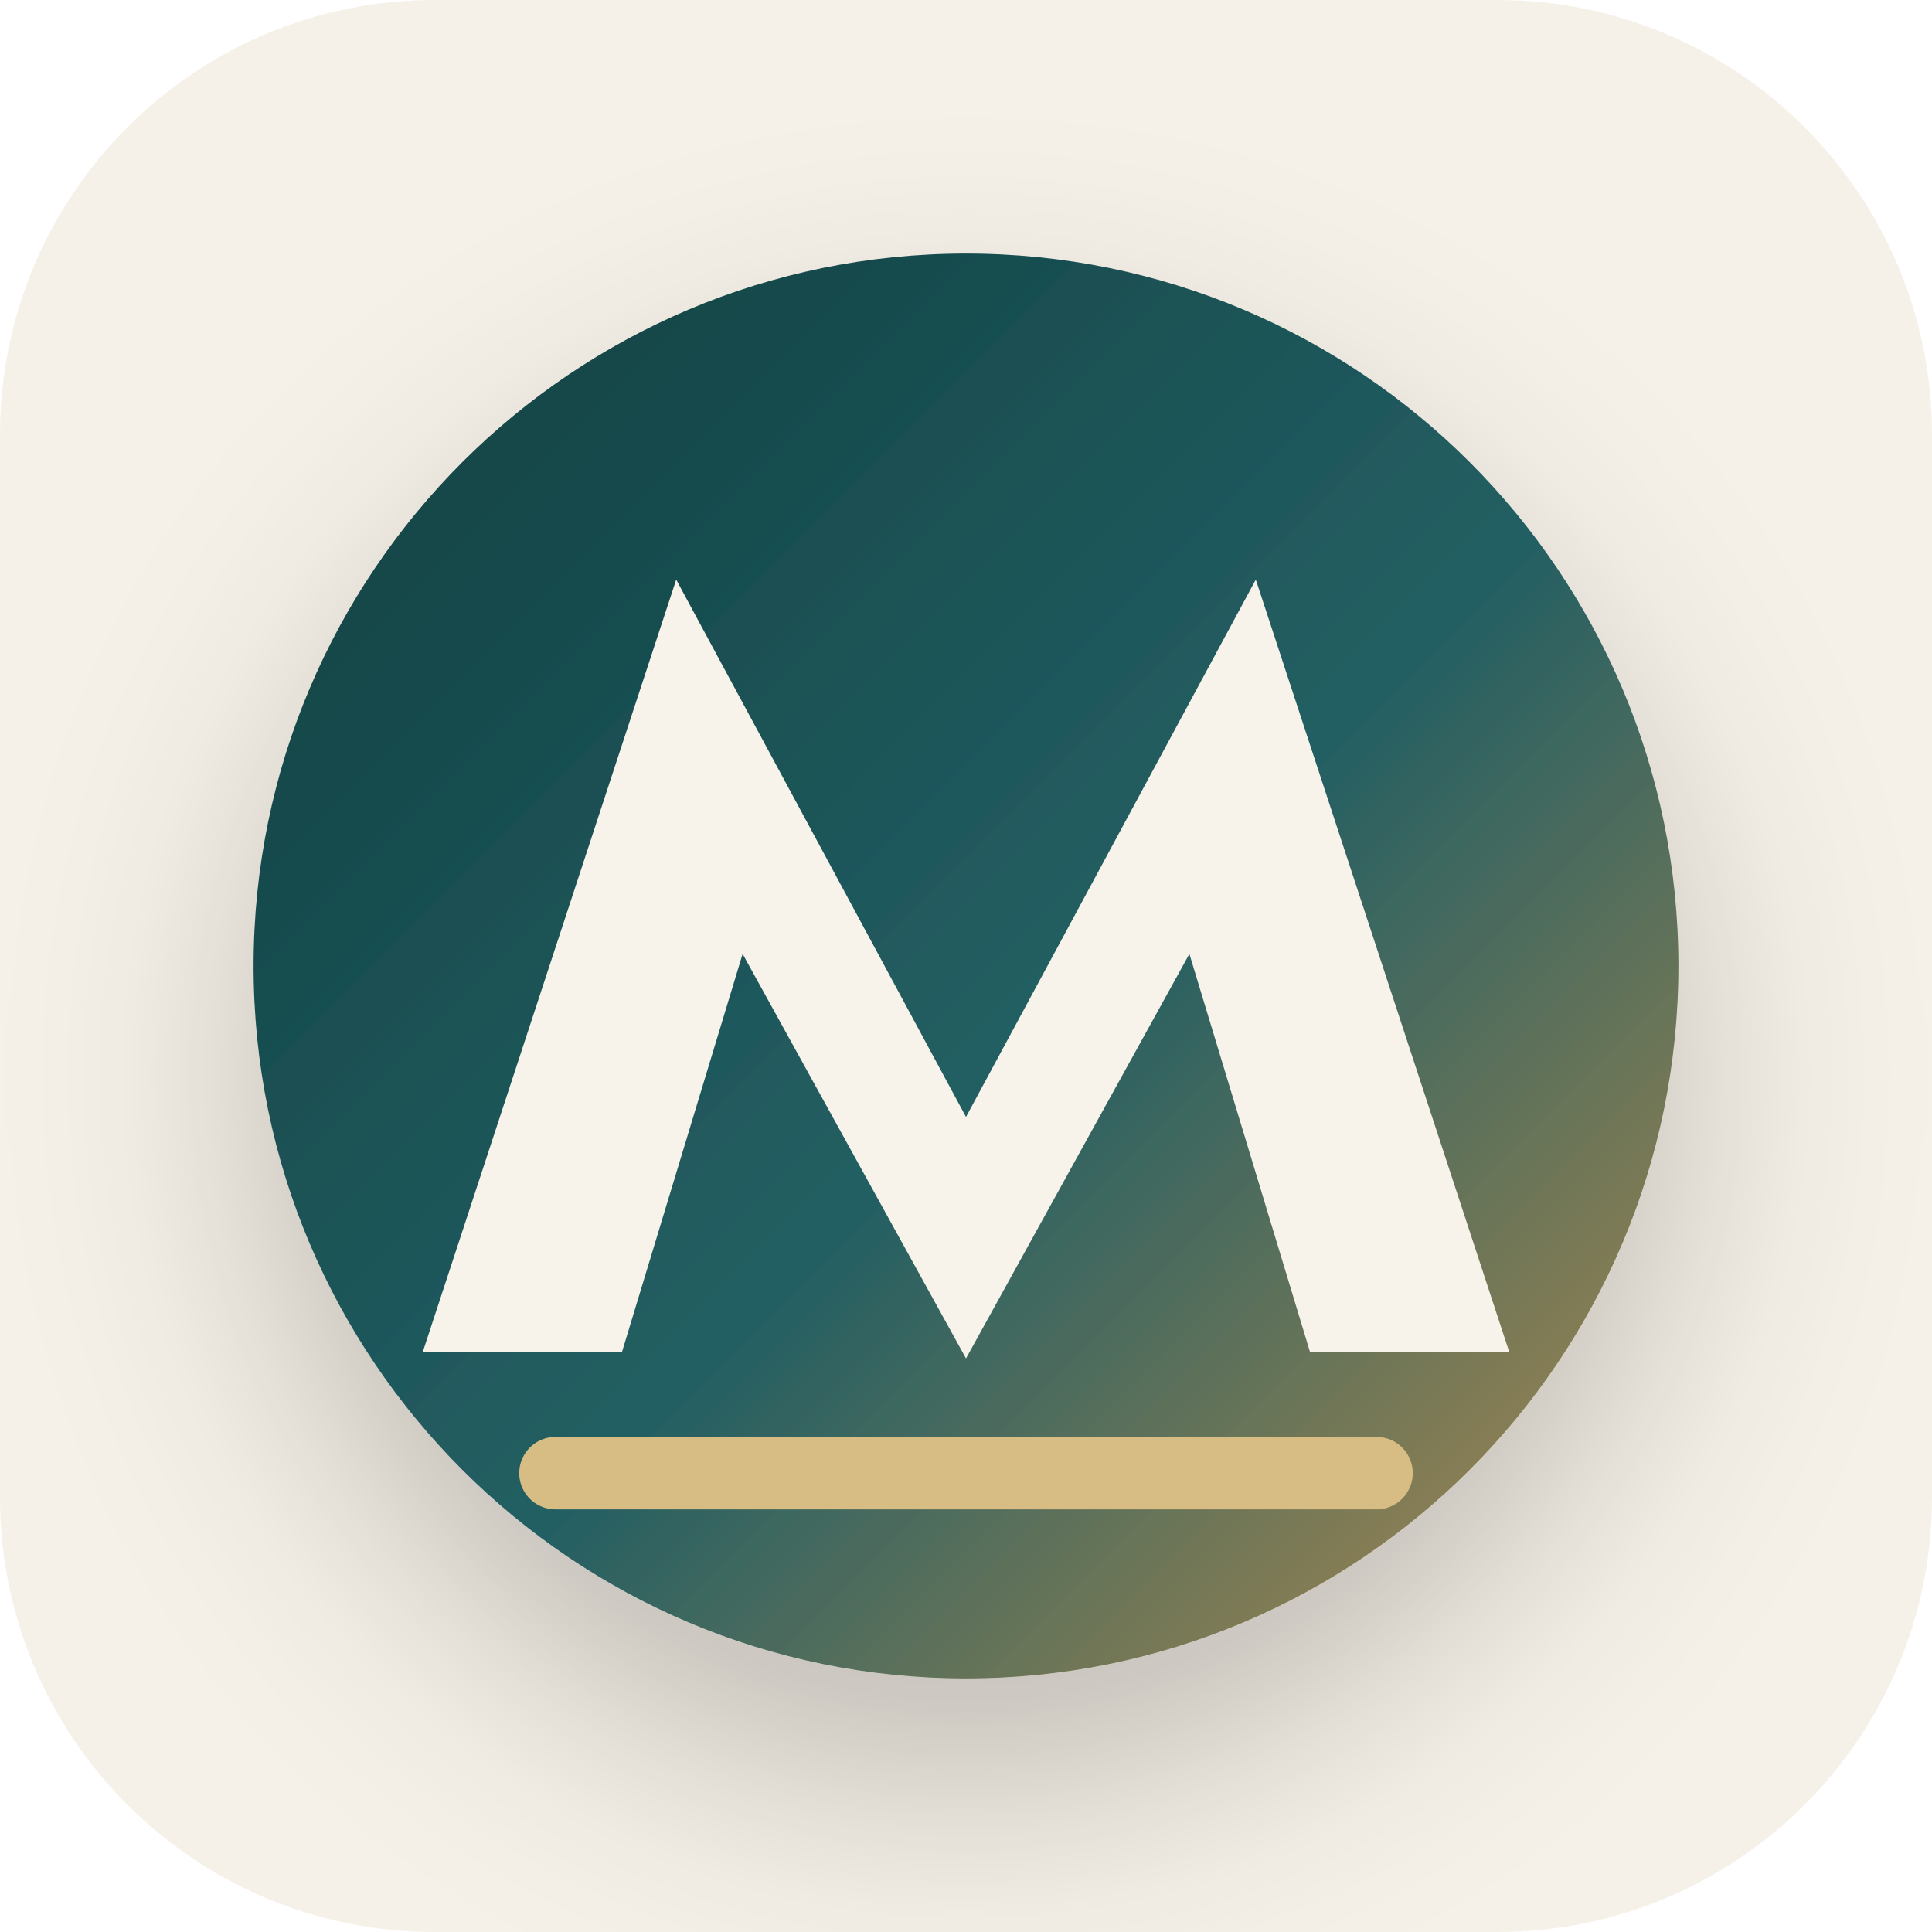
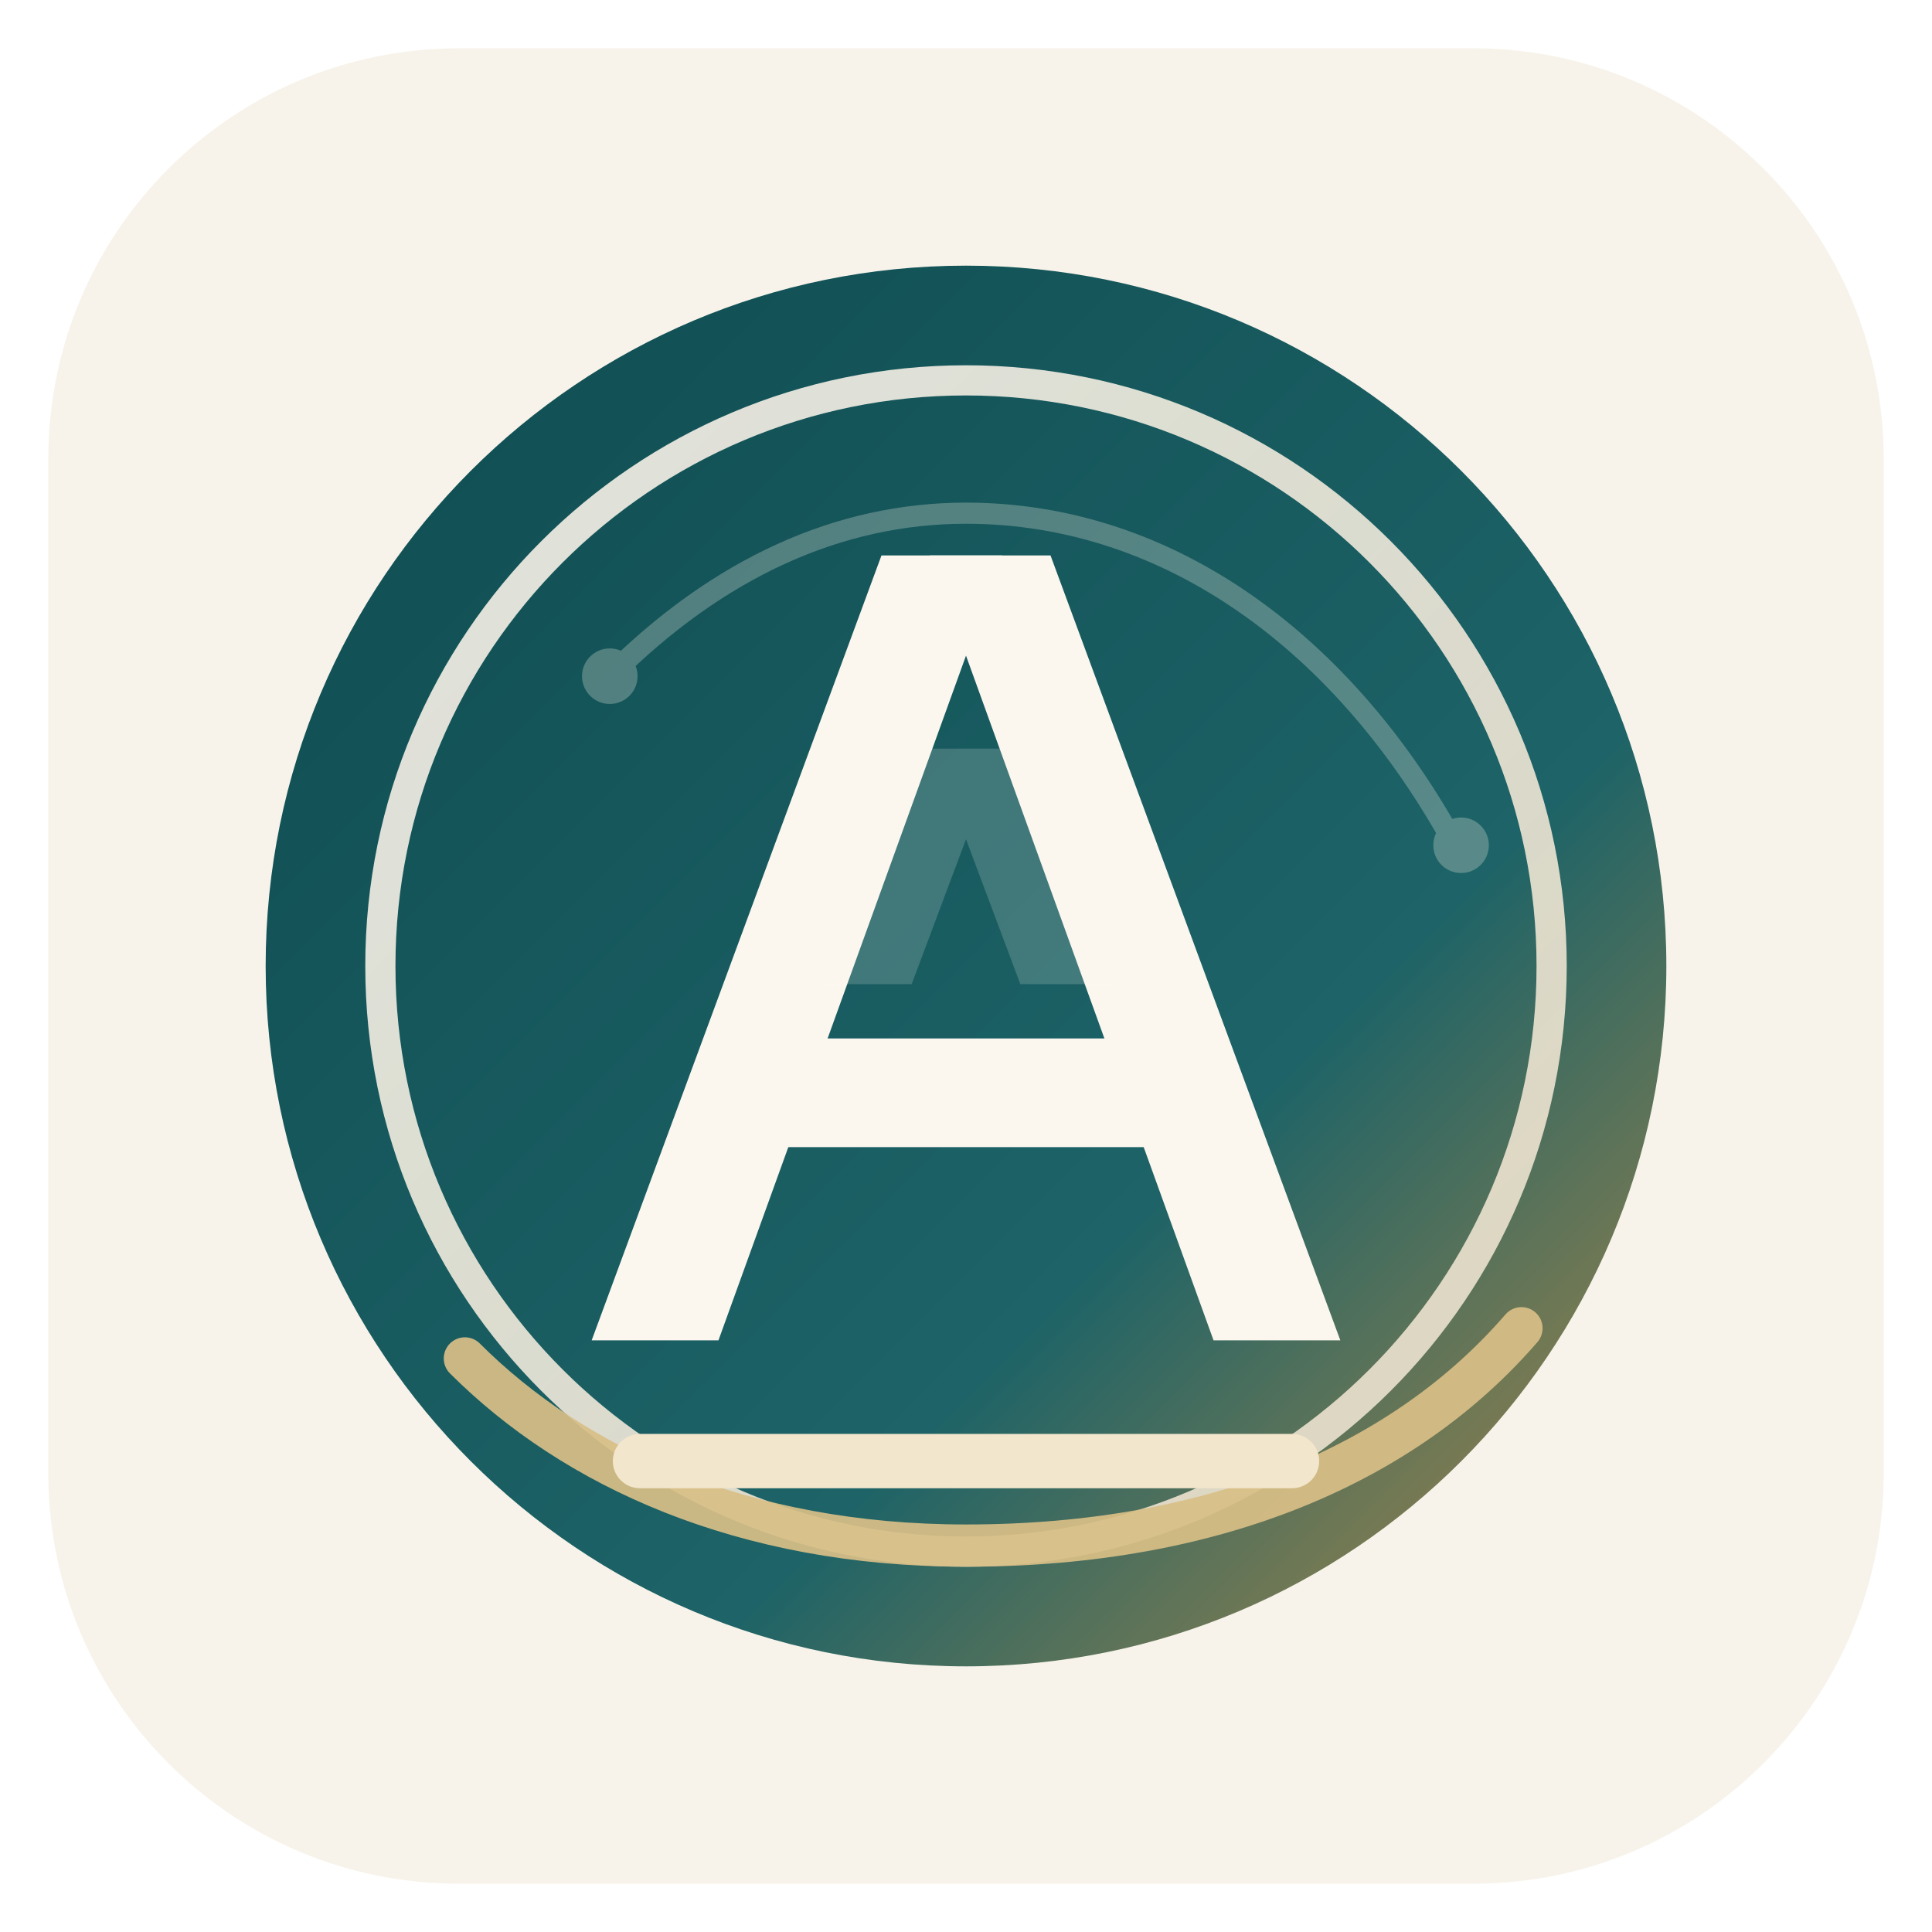
- <svg xmlns="http://www.w3.org/2000/svg" viewBox="0 0 320 320" role="img" aria-labelledby="title desc">
+ <svg xmlns="http://www.w3.org/2000/svg" width="320" height="320" viewBox="0 0 320 320" role="img" aria-labelledby="title desc">
  <defs>
-     <linearGradient id="g" x1="0" y1="0" x2="1" y2="1">
-       <stop offset="0" stop-color="#0f3d3e" />
-       <stop offset="0.55" stop-color="#235f63" />
-       <stop offset="1" stop-color="#b48b4d" />
+     <linearGradient id="bgGradient" x1="0" y1="0" x2="1" y2="1">
+       <stop offset="0%" stop-color="#0e4b50" />
+       <stop offset="65%" stop-color="#1d6367" />
+       <stop offset="100%" stop-color="#b88a44" />
    </linearGradient>
-     <filter id="shadow" x="-20%" y="-20%" width="140%" height="140%">
-       <feDropShadow dx="0" dy="18" stdDeviation="20" flood-color="#071516" flood-opacity="0.22" />
-     </filter>
+     <linearGradient id="ringGradient" x1="0" y1="0" x2="1" y2="1">
+       <stop offset="0%" stop-color="#f8f4ec" />
+       <stop offset="100%" stop-color="#eadfc9" />
+     </linearGradient>
  </defs>
-   <rect width="320" height="320" rx="72" fill="#f6f1e8" />
-   <circle cx="160" cy="160" r="118" fill="url(#g)" filter="url(#shadow)" />
-   <path d="M70 224 112 96l48 89 48-89 42 128h-33l-20-66-37 67-37-67-20 66H70Z" fill="#f8f3ea" />
-   <path d="M92 244h136" stroke="#d7bd83" stroke-width="12" stroke-linecap="round" />
+   <g id="base_card">
+     <rect x="8" y="8" width="304" height="304" rx="68" fill="#f7f3ea" />
+   </g>
+   <g id="main_medallion">
+     <circle cx="160" cy="160" r="116" fill="url(#bgGradient)" />
+     <circle cx="160" cy="160" r="97" fill="none" stroke="url(#ringGradient)" stroke-width="5" opacity="0.9" />
+     <path d="M77 225c18 18 46 31 83 31 42 0 73-14 92-36" fill="none" stroke="#d9bf87" stroke-width="7" stroke-linecap="round" opacity="0.92" />
+   </g>
+   <g id="research_orbit" opacity="0.28">
+     <path d="M101 112c18-18 38-27 59-27 34 0 63 22 81 55" fill="none" stroke="#f6f0e3" stroke-width="3.5" stroke-linecap="round" />
+     <circle cx="242" cy="140" r="4.6" fill="#f6f0e3" />
+     <circle cx="101" cy="112" r="4.6" fill="#f6f0e3" />
+   </g>
+   <g id="letter_A" fill="#fbf7ef">
+     <path d="M98 222 146 92h20L119 222Z" />
+     <path d="M201 222 154 92h20l48 130Z" />
+     <path d="M124 172h72v18h-72z" />
+     <path d="M151 124h18l15 39h-15l-9-24-9 24h-15z" opacity="0.18" />
+   </g>
+   <g id="bottom_rule">
+     <path d="M106 242h108" fill="none" stroke="#f2e6cc" stroke-width="9" stroke-linecap="round" />
+   </g>
</svg>
